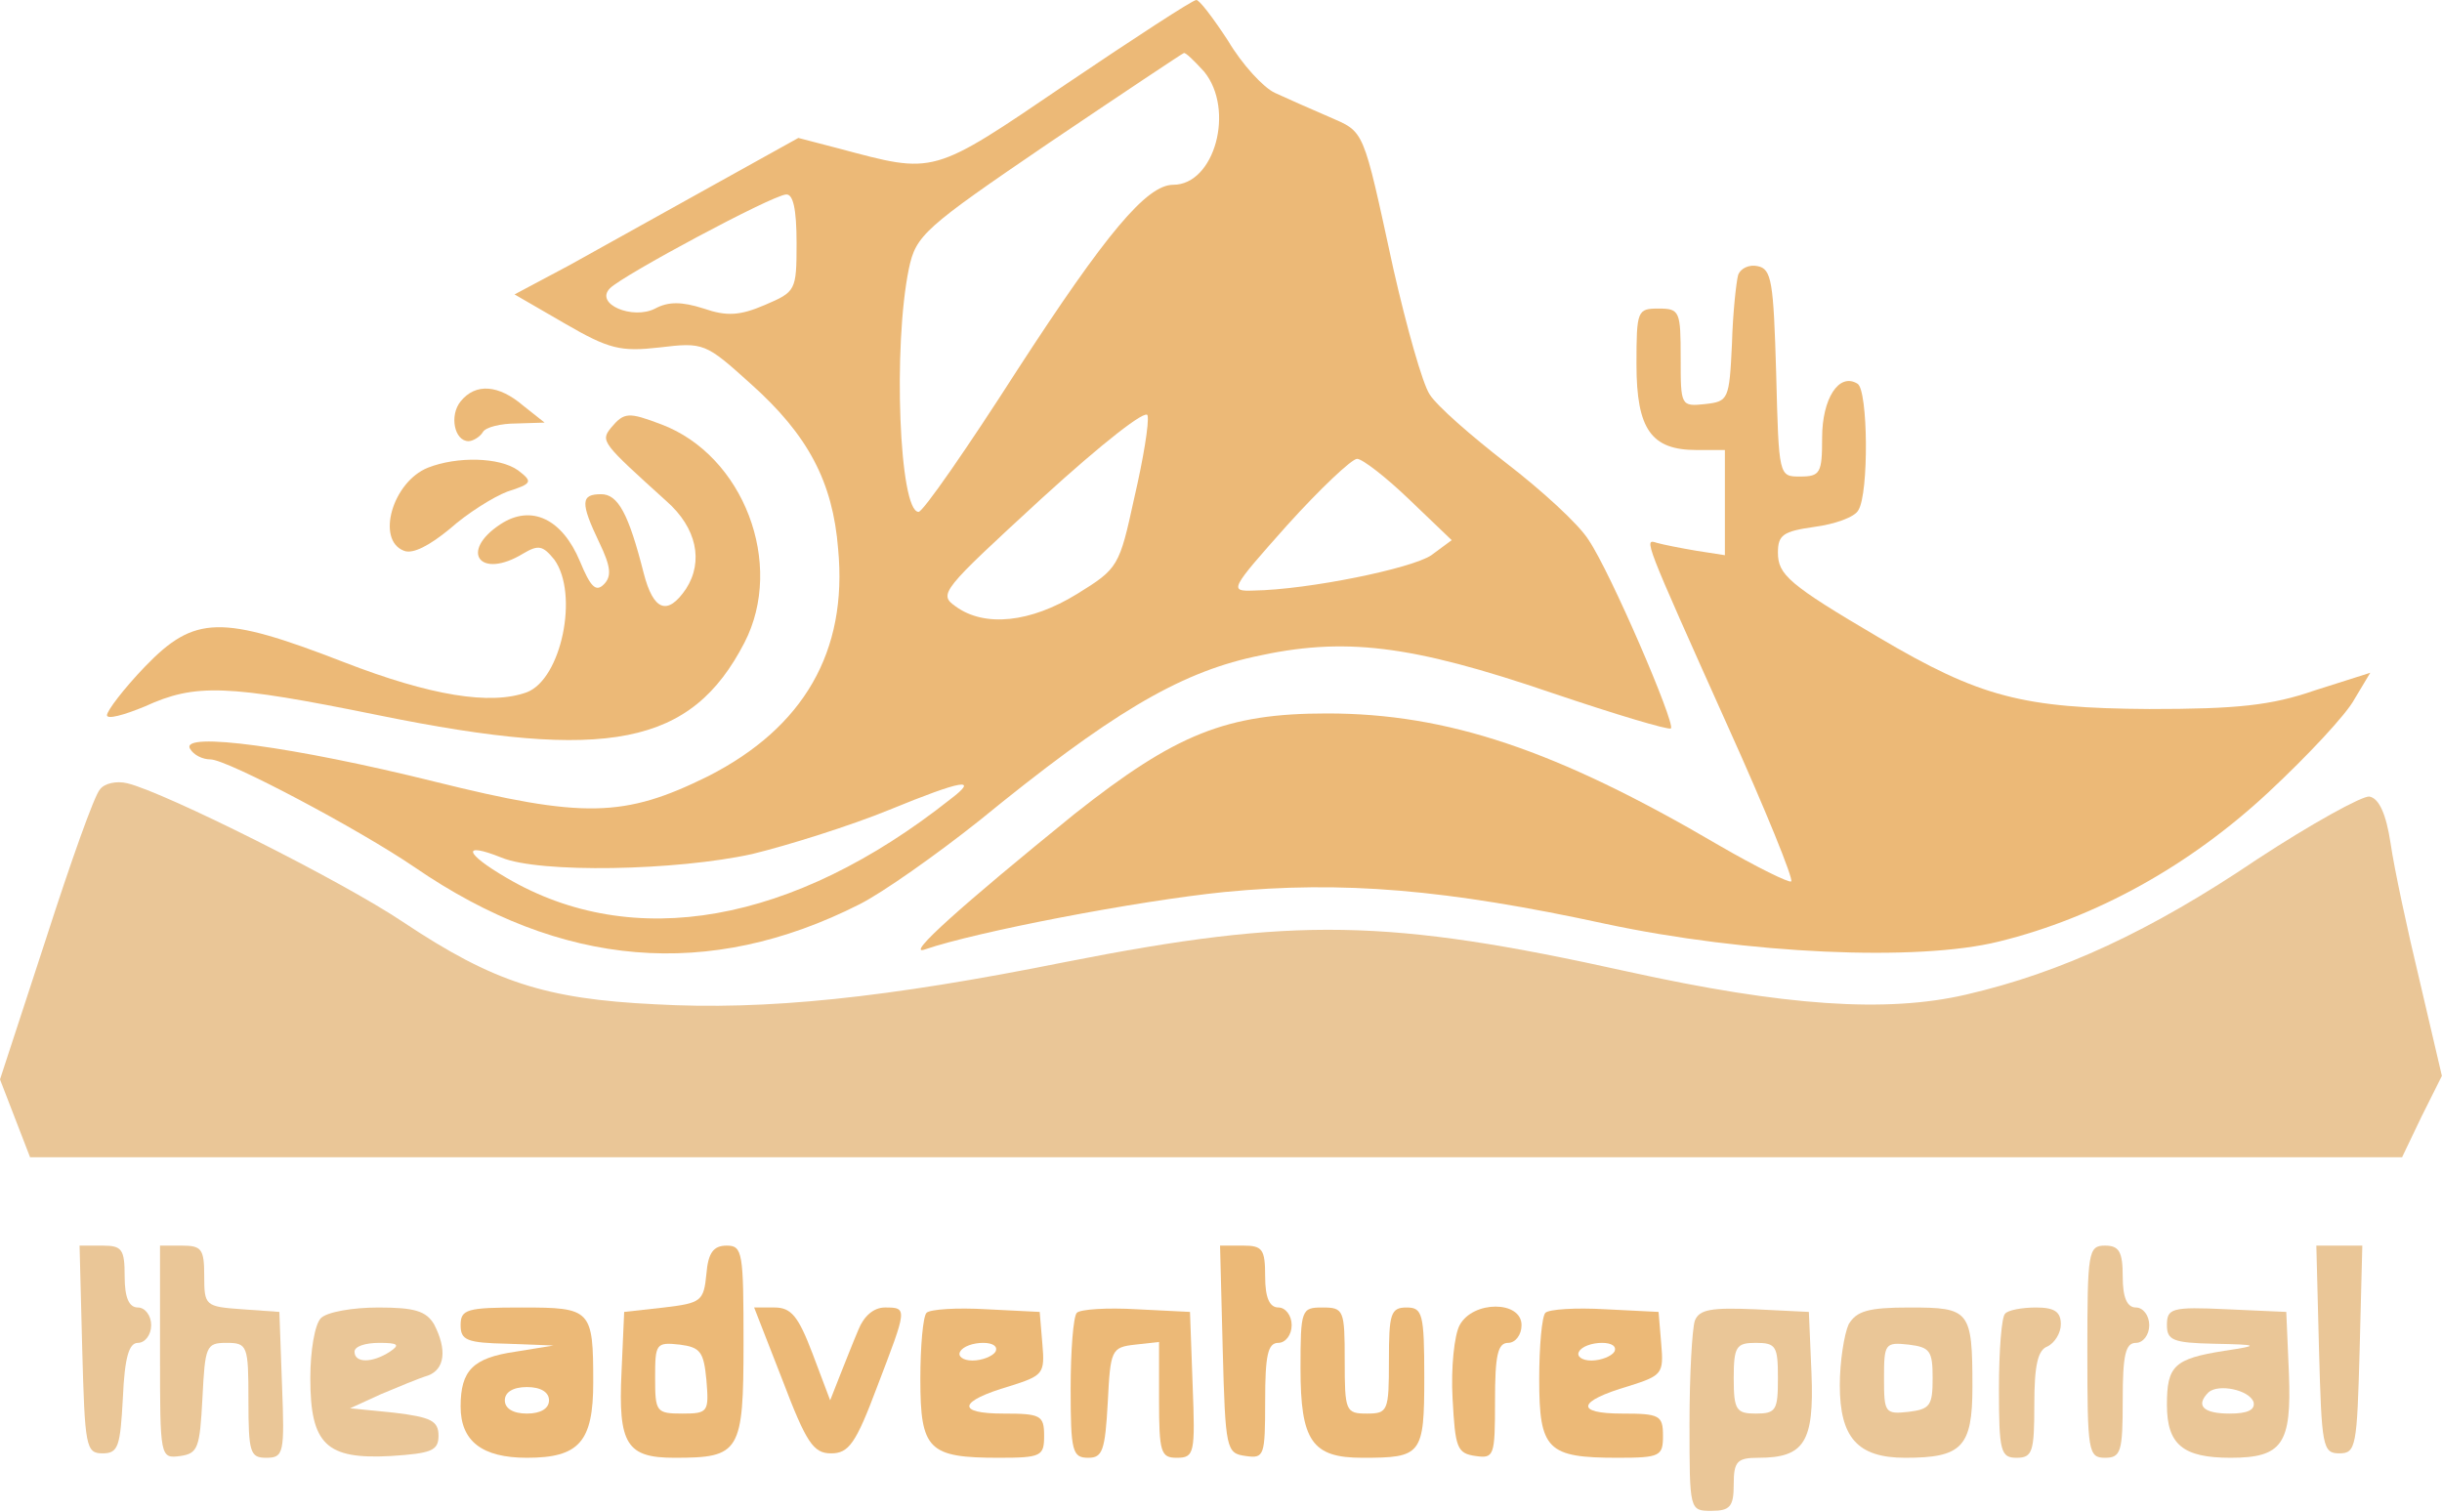
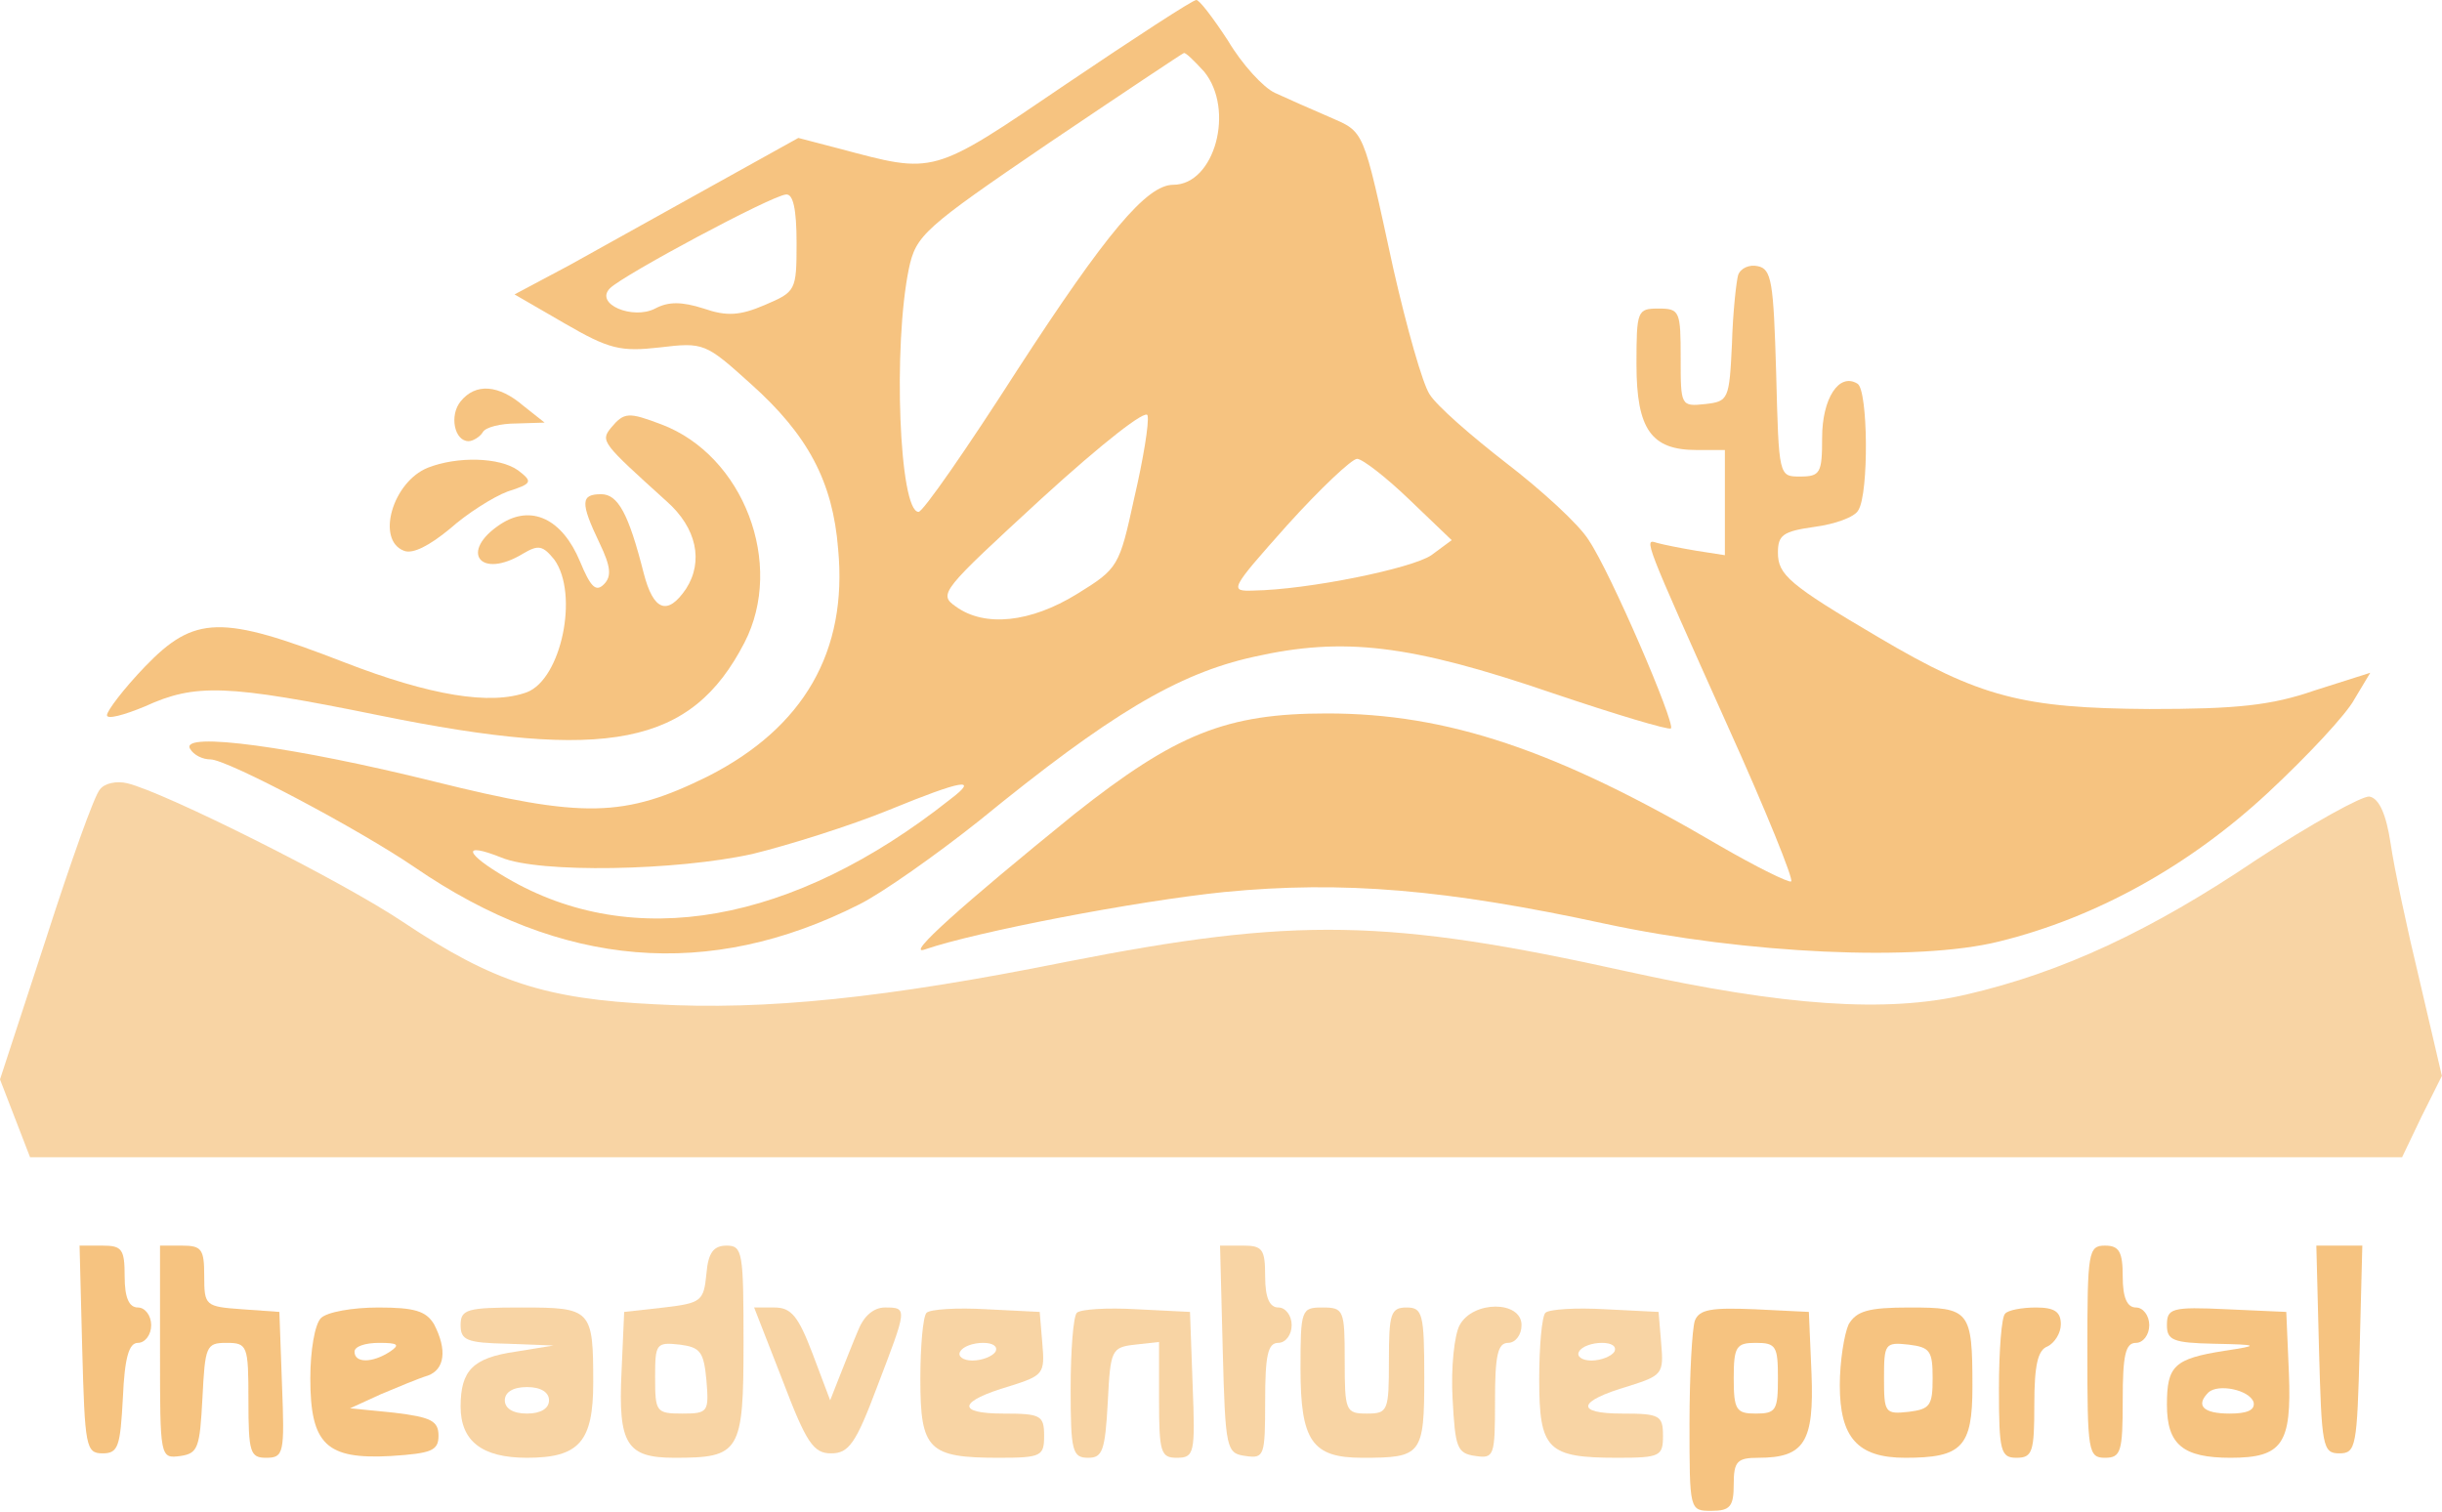
<svg xmlns="http://www.w3.org/2000/svg" width="3774" height="2336" viewBox="0 0 3774 2336" fill="none">
-   <path d="M1647.81 129.845C1438.76 271.938 1445.59 269.205 1296.66 229.583L1233.81 213.188L1098.54 288.333C1024.76 329.321 926.38 383.972 879.924 409.932L795.211 455.019L873.092 500.106C941.409 539.728 959.172 543.827 1019.29 536.996C1087.61 528.798 1090.34 530.164 1160.02 593.013C1248.83 672.257 1287.09 744.67 1295.29 848.507C1310.32 1007 1242 1124.5 1094.44 1199.64C964.637 1263.86 901.786 1265.22 670.875 1207.84C456.36 1154.55 277.37 1129.96 293.766 1157.29C299.231 1166.85 312.894 1173.68 325.191 1173.68C351.152 1173.68 554.736 1281.62 640.815 1340.37C867.627 1496.12 1095.81 1515.25 1328.08 1397.75C1363.61 1379.99 1446.95 1321.24 1513.9 1267.96C1714.76 1104 1819.96 1041.15 1937.47 1015.19C2076.84 983.769 2179.31 996.065 2399.29 1071.21C2496.3 1104 2578.28 1128.59 2582.38 1125.86C2589.21 1117.66 2489.47 885.397 2455.31 834.845C2440.28 810.252 2381.53 756.967 2328.24 715.978C2273.59 673.624 2220.3 627.17 2209.37 609.409C2198.44 593.013 2173.84 505.571 2153.35 415.397C2105.53 195.426 2109.63 204.99 2053.61 180.397C2024.91 168.1 1988.02 151.705 1970.26 143.507C1952.5 135.31 1919.71 99.786 1897.84 62.897C1874.62 27.374 1852.76 -1.318 1848.66 0.048C1843.19 0.048 1753.01 58.798 1647.81 129.845ZM1860.95 110.717C1908.78 169.467 1877.35 285.6 1813.13 285.6C1772.14 285.6 1709.29 360.746 1572.66 571.153C1494.78 692.752 1426.46 791.124 1419.63 791.124C1389.57 791.124 1380 534.263 1404.6 415.397C1415.53 363.478 1427.83 352.548 1620.48 221.385C1733.88 144.874 1828.16 82.025 1829.53 82.025C1832.26 80.659 1845.92 94.321 1860.95 110.717ZM1231.07 375.775C1231.07 449.554 1229.71 450.92 1181.88 471.414C1143.63 487.81 1123.13 489.176 1087.61 476.879C1053.45 465.949 1032.95 465.949 1012.46 476.879C978.3 494.641 918.182 470.048 942.776 445.455C963.271 424.961 1192.82 301.996 1214.68 300.629C1225.61 299.263 1231.07 322.49 1231.07 375.775ZM1753.01 769.263C1729.79 875.833 1728.42 878.565 1664.2 918.188C1593.15 961.909 1522.1 970.106 1477.01 937.315C1449.69 918.188 1455.15 912.723 1609.55 770.629C1703.83 684.554 1772.14 631.269 1773.51 642.199C1776.24 653.129 1766.68 710.513 1753.01 769.263ZM2177.94 771.996L2243.53 834.845L2212.1 858.071C2182.04 878.565 2022.18 911.356 1937.47 912.722C1899.21 914.089 1900.58 911.356 1989.39 811.618C2039.94 755.6 2089.13 709.147 2097.33 709.147C2105.53 709.147 2142.42 737.839 2177.94 771.996ZM1468.82 1235.16C1225.61 1427.81 978.3 1471.53 782.914 1356.76C717.33 1318.51 713.231 1300.75 774.716 1325.34C833.469 1349.93 1045.25 1345.83 1162.76 1319.87C1218.78 1306.21 1314.42 1276.15 1374.54 1251.56C1487.94 1205.11 1513.9 1201.01 1468.82 1235.16Z" fill="#ECB977" />
-   <path d="M2686.22 424.988C2683.49 434.552 2678.02 482.371 2676.66 531.557C2672.56 617.633 2671.19 620.366 2635.67 624.464C2597.41 628.563 2597.41 627.197 2597.41 553.418C2597.41 481.005 2596.04 476.906 2563.25 476.906C2530.46 476.906 2529.09 479.639 2529.09 562.982C2529.09 664.087 2552.32 695.511 2622 695.511H2665.73V777.488V858.098L2622 851.267C2597.41 847.168 2570.08 841.703 2560.52 838.97C2540.02 832.139 2540.02 832.139 2671.19 1124.52C2728.58 1251.59 2772.3 1359.52 2768.2 1362.26C2765.47 1364.99 2714.92 1340.39 2656.16 1306.24C2404.76 1158.68 2236.7 1102.66 2050.88 1102.66C1895.11 1102.66 1817.23 1134.09 1660.1 1258.42C1486.58 1399.14 1397.77 1478.39 1429.19 1467.46C1508.44 1440.13 1757.11 1392.31 1892.38 1378.65C2075.47 1360.89 2235.33 1374.55 2481.27 1427.84C2698.52 1474.29 2963.59 1486.59 3089.29 1455.16C3239.59 1418.27 3384.42 1337.66 3506.02 1224.26C3566.14 1168.24 3626.26 1104.03 3638.56 1080.8L3663.15 1039.81L3577.07 1067.14C3510.12 1090.37 3456.84 1095.83 3321.57 1095.83C3126.18 1094.46 3060.6 1078.07 2903.47 985.162C2764.1 903.185 2747.71 888.156 2747.71 853.999C2747.71 826.674 2755.91 821.209 2803.73 814.377C2835.15 810.278 2866.58 799.348 2872.04 788.418C2888.44 762.459 2887.07 602.604 2870.68 593.04C2841.98 575.278 2816.02 616.267 2816.02 676.383C2816.02 731.034 2813.29 736.499 2781.87 736.499C2749.07 736.499 2749.07 736.499 2744.98 576.645C2740.88 435.918 2738.14 415.424 2716.28 411.325C2703.99 408.592 2690.32 414.057 2686.22 424.988Z" fill="#ECB977" />
-   <path d="M711.862 620.357C694.099 642.218 702.297 681.84 724.159 681.84C730.99 681.84 741.921 675.008 746.02 668.177C750.119 659.979 774.713 654.514 797.941 654.514L841.664 653.148L808.872 627.189C770.614 594.398 735.089 591.665 711.862 620.357Z" fill="#ECB977" />
-   <path d="M944.134 661.352C927.738 681.846 930.471 684.579 1030.21 774.753C1076.67 815.741 1087.6 867.66 1060.27 910.015C1031.58 952.369 1009.72 944.172 994.689 885.422C971.461 793.881 955.065 763.823 929.104 763.823C897.679 763.823 896.312 776.119 926.372 838.968C944.134 875.858 945.501 890.887 933.203 903.183C920.906 915.48 912.708 907.282 896.312 867.66C868.986 802.079 821.164 778.852 773.342 810.276C709.124 852.631 741.916 896.352 808.867 855.363C832.095 841.701 838.926 843.067 856.689 864.927C894.946 918.212 867.619 1049.38 814.332 1069.87C758.312 1090.36 665.401 1075.33 531.501 1023.42C341.58 949.637 300.59 951.003 224.075 1030.25C191.283 1064.4 165.322 1098.56 165.322 1105.39C165.322 1112.22 191.283 1105.39 224.075 1091.73C301.956 1056.21 349.778 1057.57 584.788 1105.39C940.035 1177.81 1068.47 1151.85 1150.45 993.358C1213.3 871.759 1149.08 703.707 1022.02 655.887C971.461 636.759 964.629 636.759 944.134 661.352Z" fill="#ECB977" />
-   <path d="M661.311 722.843C606.658 744.703 580.697 834.878 624.42 851.273C638.083 856.738 664.044 843.075 695.47 817.116C721.43 793.889 762.42 767.93 784.282 759.732C822.539 747.436 823.905 744.703 800.678 726.942C771.985 706.447 706.4 705.081 661.311 722.843Z" fill="#ECB977" />
-   <path d="M154.396 1220.16C146.198 1228.35 109.307 1332.19 71.049 1451.06L0 1668.29L23.228 1728.41L46.455 1788.53H1878.71H3712.34L3742.4 1725.68L3773.82 1662.83L3739.66 1516.64C3720.53 1437.39 3700.04 1341.75 3694.57 1303.5C3687.74 1258.41 3676.81 1233.82 3661.78 1231.09C3650.85 1229.72 3571.6 1273.44 3488.26 1328.09C3324.3 1438.76 3186.3 1502.98 3038.73 1537.13C2915.76 1565.82 2757.27 1554.89 2515.43 1501.61C2145.15 1419.63 2001.68 1416.9 1647.8 1486.58C1369.07 1542.6 1183.25 1561.73 1012.46 1552.16C843.03 1543.96 762.416 1518 623.049 1425.1C527.406 1360.88 254.139 1224.25 196.752 1210.59C180.356 1206.49 161.228 1210.59 154.396 1220.16Z" fill="#EAC697" />
-   <path d="M127.07 2085.01C131.169 2235.3 132.535 2246.23 158.495 2246.23C183.09 2246.23 185.822 2235.3 189.921 2160.15C192.654 2097.31 199.486 2075.45 213.149 2075.45C224.08 2075.45 233.644 2063.15 233.644 2048.12C233.644 2033.09 224.08 2020.79 213.149 2020.79C199.486 2020.79 192.654 2005.77 192.654 1972.97C192.654 1930.62 188.555 1925.15 158.495 1925.15H122.971L127.07 2085.01Z" fill="#EAC697" />
-   <path d="M247.302 2090.48C247.302 2253.06 247.302 2254.43 278.727 2250.33C306.054 2246.23 308.787 2238.03 312.886 2160.16C316.985 2080.91 318.351 2075.45 349.777 2075.45C382.569 2075.45 383.935 2079.55 383.935 2164.25C383.935 2244.86 386.668 2253.06 411.262 2253.06C438.589 2253.06 439.955 2246.23 435.856 2141.03L431.757 2027.63L374.371 2023.53C316.985 2019.43 315.619 2018.06 315.619 1971.61C315.619 1930.62 311.52 1925.16 281.46 1925.16H247.302V2090.48Z" fill="#EAC697" />
-   <path d="M1091.71 1968.88C1087.61 2011.23 1083.51 2013.96 1026.12 2020.8L964.637 2027.63L960.538 2120.53C955.072 2232.57 968.736 2253.06 1042.52 2253.06C1143.63 2253.06 1149.09 2244.86 1149.09 2075.45C1149.09 1936.09 1147.73 1925.16 1123.13 1925.16C1102.64 1925.16 1094.44 1936.09 1091.71 1968.88ZM1091.71 2132.83C1095.81 2182.02 1094.44 2184.75 1054.81 2184.75C1013.82 2184.75 1012.46 2182.02 1012.46 2128.73C1012.46 2076.81 1013.82 2074.08 1050.72 2078.18C1082.14 2082.28 1087.61 2089.11 1091.71 2132.83Z" fill="#ECB977" />
-   <path d="M1889.64 2084.99C1893.74 2240.74 1895.11 2246.21 1925.17 2250.31C1953.86 2254.41 1955.23 2250.31 1955.23 2165.6C1955.23 2094.55 1959.33 2075.42 1975.72 2075.42C1986.65 2075.42 1996.22 2063.13 1996.22 2048.1C1996.22 2033.07 1986.65 2020.77 1975.72 2020.77C1962.06 2020.77 1955.23 2005.74 1955.23 1972.95C1955.23 1930.6 1951.13 1925.13 1921.07 1925.13H1885.54L1889.64 2084.99Z" fill="#ECB977" />
-   <path d="M3225.92 2089.11C3225.92 2243.5 3227.28 2253.06 3253.24 2253.06C3277.84 2253.06 3280.57 2243.5 3280.57 2164.25C3280.57 2094.57 3284.67 2075.45 3301.06 2075.45C3312 2075.45 3321.56 2063.15 3321.56 2048.12C3321.56 2033.09 3312 2020.8 3301.06 2020.8C3287.4 2020.8 3280.57 2005.77 3280.57 1972.98C3280.57 1934.72 3275.1 1925.16 3253.24 1925.16C3227.28 1925.16 3225.92 1934.72 3225.92 2089.11Z" fill="#EAC697" />
-   <path d="M3583.9 2085.01C3588 2235.3 3589.37 2246.23 3615.33 2246.23C3641.29 2246.23 3642.65 2235.3 3646.75 2085.01L3650.85 1925.15H3615.33H3579.8L3583.9 2085.01Z" fill="#EAC697" />
-   <path d="M495.975 2037.2C486.411 2046.77 479.579 2087.76 479.579 2130.11C479.579 2232.58 504.173 2255.81 603.916 2250.34C666.767 2246.25 677.698 2242.15 677.698 2218.92C677.698 2195.69 665.401 2190.23 609.381 2183.4L541.064 2176.57L588.886 2154.7C614.846 2143.77 647.639 2130.11 661.302 2126.01C687.262 2116.45 691.361 2086.39 670.866 2046.77C658.569 2026.27 640.807 2020.81 584.787 2020.81C545.163 2020.81 505.54 2027.64 495.975 2037.2ZM602.549 2089.12C575.223 2106.88 547.896 2106.88 547.896 2089.12C547.896 2080.93 564.292 2075.46 586.153 2075.46C614.846 2075.46 618.945 2078.19 602.549 2089.12Z" fill="#EAC697" />
-   <path d="M711.856 2048.12C711.856 2071.35 721.421 2075.45 784.272 2076.81L855.322 2079.55L796.569 2089.11C730.985 2098.67 711.856 2117.8 711.856 2173.82C711.856 2227.1 744.649 2253.06 814.332 2253.06C894.946 2253.06 916.807 2228.47 916.807 2136.93C916.807 2023.53 914.074 2020.8 806.134 2020.8C721.421 2020.8 711.856 2023.53 711.856 2048.12ZM848.49 2164.25C848.49 2176.55 836.193 2184.75 814.332 2184.75C792.47 2184.75 780.173 2176.55 780.173 2164.25C780.173 2151.96 792.47 2143.76 814.332 2143.76C836.193 2143.76 848.49 2151.96 848.49 2164.25Z" fill="#ECB977" />
-   <path d="M1209.21 2132.83C1246.1 2229.84 1257.03 2246.23 1284.35 2246.23C1311.68 2246.23 1322.61 2231.2 1355.4 2143.76C1401.86 2022.16 1403.23 2020.79 1367.7 2020.79C1349.94 2020.79 1334.91 2034.46 1326.71 2054.95C1318.51 2074.08 1306.22 2105.5 1298.02 2126L1282.99 2164.25L1255.66 2091.84C1233.8 2034.46 1222.87 2020.79 1196.91 2020.79H1165.48L1209.21 2132.83Z" fill="#ECB977" />
-   <path d="M1431.92 2028.99C1426.45 2034.46 1422.35 2080.91 1422.35 2131.46C1422.35 2240.77 1434.65 2253.06 1543.96 2253.06C1609.54 2253.06 1613.64 2250.33 1613.64 2218.91C1613.64 2187.48 1608.17 2184.75 1550.79 2184.75C1477.01 2184.75 1481.1 2165.62 1560.35 2142.39C1612.27 2126 1615.01 2123.27 1610.91 2076.81L1606.81 2027.63L1524.83 2023.53C1478.37 2020.8 1437.38 2023.53 1431.92 2028.99ZM1538.49 2089.11C1534.39 2095.94 1518 2102.77 1502.97 2102.77C1487.94 2102.77 1479.74 2095.94 1483.84 2089.11C1487.94 2080.91 1504.33 2075.45 1519.36 2075.45C1534.39 2075.45 1542.59 2080.91 1538.49 2089.11Z" fill="#ECB977" />
-   <path d="M1664.19 2028.99C1658.73 2034.46 1654.63 2087.74 1654.63 2146.49C1654.63 2243.5 1657.36 2253.06 1681.96 2253.06C1703.82 2253.06 1707.92 2242.13 1712.02 2166.99C1716.11 2086.38 1717.48 2082.28 1754.37 2078.18L1791.26 2074.08V2162.89C1791.26 2244.86 1794 2253.06 1818.59 2253.06C1845.92 2253.06 1847.28 2246.23 1843.18 2141.03L1839.08 2027.63L1757.1 2023.53C1710.65 2020.8 1669.66 2023.53 1664.19 2028.99Z" fill="#ECB977" />
-   <path d="M2009.88 2115.07C2009.88 2227.1 2027.64 2253.06 2105.52 2253.06C2197.06 2253.06 2201.16 2248.96 2201.16 2128.73C2201.16 2030.36 2198.43 2020.8 2173.84 2020.8C2149.24 2020.8 2146.51 2030.36 2146.51 2102.77C2146.51 2180.65 2145.14 2184.75 2112.35 2184.75C2079.56 2184.75 2078.19 2180.65 2078.19 2102.77C2078.19 2024.89 2076.83 2020.8 2044.03 2020.8C2011.24 2020.8 2009.88 2023.53 2009.88 2115.07Z" fill="#ECB977" />
-   <path d="M2255.82 2048.1C2247.63 2063.13 2242.16 2113.68 2244.89 2161.5C2248.99 2238.01 2251.72 2246.21 2280.42 2250.31C2309.11 2254.41 2310.48 2250.31 2310.48 2165.6C2310.48 2094.55 2314.58 2075.42 2330.97 2075.42C2341.9 2075.42 2351.47 2063.13 2351.47 2048.1C2351.47 2009.84 2276.32 2009.84 2255.82 2048.1Z" fill="#ECB977" />
-   <path d="M2388.35 2028.99C2382.89 2034.46 2378.79 2080.91 2378.79 2131.46C2378.79 2240.77 2391.08 2253.06 2500.39 2253.06C2565.98 2253.06 2570.07 2250.33 2570.07 2218.91C2570.07 2187.48 2564.61 2184.75 2507.22 2184.75C2433.44 2184.75 2437.54 2165.62 2516.79 2142.39C2568.71 2126 2571.44 2123.27 2567.34 2076.81L2563.24 2027.63L2481.26 2023.53C2434.81 2020.8 2393.82 2023.53 2388.35 2028.99ZM2494.93 2089.11C2490.83 2095.94 2474.43 2102.77 2459.4 2102.77C2444.37 2102.77 2436.17 2095.94 2440.27 2089.11C2444.37 2080.91 2460.77 2075.45 2475.8 2075.45C2490.83 2075.45 2499.02 2080.91 2494.93 2089.11Z" fill="#ECB977" />
-   <path d="M2619.26 2041.29C2615.16 2053.59 2611.06 2124.63 2611.06 2199.78C2611.06 2335.04 2611.06 2335.04 2645.22 2335.04C2673.92 2335.04 2679.38 2328.21 2679.38 2294.05C2679.38 2258.53 2684.85 2253.06 2717.64 2253.06C2788.69 2253.06 2803.72 2228.47 2799.62 2123.27L2795.52 2027.63L2712.17 2023.53C2645.22 2020.79 2626.09 2023.53 2619.26 2041.29ZM2747.7 2130.1C2747.7 2179.28 2744.97 2184.75 2713.54 2184.75C2683.48 2184.75 2679.38 2179.28 2679.38 2130.1C2679.38 2080.91 2683.48 2075.45 2713.54 2075.45C2744.97 2075.45 2747.7 2080.91 2747.7 2130.1Z" fill="#EAC697" />
-   <path d="M2857.01 2046.75C2850.17 2061.78 2843.34 2104.14 2843.34 2141.03C2843.34 2221.64 2870.67 2253.06 2944.45 2253.06C3031.9 2253.06 3048.29 2236.67 3048.29 2143.76C3048.29 2024.89 3044.19 2020.8 2951.28 2020.8C2887.06 2020.8 2869.3 2026.26 2857.01 2046.75ZM2986.81 2130.1C2986.81 2172.45 2982.71 2177.92 2949.92 2182.02C2913.02 2186.11 2911.66 2183.38 2911.66 2130.1C2911.66 2076.81 2913.02 2074.08 2949.92 2078.18C2982.71 2082.28 2986.81 2087.74 2986.81 2130.1Z" fill="#EAC697" />
-   <path d="M3098.85 2030.36C3093.38 2034.46 3089.28 2087.74 3089.28 2146.49C3089.28 2243.5 3092.01 2253.06 3116.61 2253.06C3141.2 2253.06 3143.94 2243.5 3143.94 2171.09C3143.94 2109.6 3149.4 2086.38 3164.43 2080.91C3175.36 2075.45 3184.93 2060.42 3184.93 2046.75C3184.93 2027.63 3175.36 2020.8 3146.67 2020.8C3124.81 2020.8 3102.95 2024.89 3098.85 2030.36Z" fill="#EAC697" />
-   <path d="M3348.89 2048.12C3348.89 2071.35 3358.45 2075.45 3421.3 2076.81C3492.35 2078.18 3492.35 2079.55 3437.7 2087.74C3359.82 2100.04 3348.89 2110.97 3348.89 2171.09C3348.89 2232.57 3373.48 2253.06 3447.26 2253.06C3527.88 2253.06 3541.54 2231.2 3537.44 2123.27L3533.34 2027.63L3441.8 2023.53C3355.72 2019.43 3348.89 2022.16 3348.89 2048.12ZM3482.79 2166.99C3485.52 2179.28 3473.22 2184.75 3445.9 2184.75C3404.91 2184.75 3392.61 2172.45 3413.1 2151.96C3428.13 2138.3 3475.96 2147.86 3482.79 2166.99Z" fill="#EAC697" />
+   <path d="M1647.81 129.845C1438.76 271.938 1445.59 269.205 1296.66 229.583L1233.81 213.188L1098.54 288.333C1024.76 329.321 926.38 383.972 879.924 409.932L795.211 455.019L873.092 500.106C941.409 539.728 959.172 543.827 1019.29 536.996C1087.61 528.798 1090.34 530.164 1160.02 593.013C1248.83 672.257 1287.09 744.67 1295.29 848.507C1310.32 1007 1242 1124.5 1094.44 1199.64C964.637 1263.86 901.786 1265.22 670.875 1207.84C456.36 1154.55 277.37 1129.96 293.766 1157.29C299.231 1166.85 312.894 1173.68 325.191 1173.68C351.152 1173.68 554.736 1281.62 640.815 1340.37C867.627 1496.12 1095.81 1515.25 1328.08 1397.75C1363.61 1379.99 1446.95 1321.24 1513.9 1267.96C1714.76 1104 1819.96 1041.15 1937.47 1015.19C2076.84 983.769 2179.31 996.065 2399.29 1071.21C2496.3 1104 2578.28 1128.59 2582.38 1125.86C2589.21 1117.66 2489.47 885.397 2455.31 834.845C2440.28 810.252 2381.53 756.967 2328.24 715.978C2273.59 673.624 2220.3 627.17 2209.37 609.409C2198.44 593.013 2173.84 505.571 2153.35 415.397C2105.53 195.426 2109.63 204.99 2053.61 180.397C2024.91 168.1 1988.02 151.705 1970.26 143.507C1952.5 135.31 1919.71 99.786 1897.84 62.897C1874.62 27.374 1852.76 -1.318 1848.66 0.048C1843.19 0.048 1753.01 58.798 1647.81 129.845ZM1860.95 110.717C1908.78 169.467 1877.35 285.6 1813.13 285.6C1772.14 285.6 1709.29 360.746 1572.66 571.153C1494.78 692.752 1426.46 791.124 1419.63 791.124C1389.57 791.124 1380 534.263 1404.6 415.397C1415.53 363.478 1427.83 352.548 1620.48 221.385C1733.88 144.874 1828.16 82.025 1829.53 82.025C1832.26 80.659 1845.92 94.321 1860.95 110.717ZM1231.07 375.775C1231.07 449.554 1229.71 450.92 1181.88 471.414C1143.63 487.81 1123.13 489.176 1087.61 476.879C1053.45 465.949 1032.95 465.949 1012.46 476.879C978.3 494.641 918.182 470.048 942.776 445.455C963.271 424.961 1192.82 301.996 1214.68 300.629C1225.61 299.263 1231.07 322.49 1231.07 375.775ZM1753.01 769.263C1729.79 875.833 1728.42 878.565 1664.2 918.188C1593.15 961.909 1522.1 970.106 1477.01 937.315C1449.69 918.188 1455.15 912.723 1609.55 770.629C1703.83 684.554 1772.14 631.269 1773.51 642.199C1776.24 653.129 1766.68 710.513 1753.01 769.263ZM2177.94 771.996L2243.53 834.845L2212.1 858.071C2182.04 878.565 2022.18 911.356 1937.47 912.722C1899.21 914.089 1900.58 911.356 1989.39 811.618C2039.94 755.6 2089.13 709.147 2097.33 709.147C2105.53 709.147 2142.42 737.839 2177.94 771.996ZM1468.82 1235.16C1225.61 1427.81 978.3 1471.53 782.914 1356.76C717.33 1318.51 713.231 1300.75 774.716 1325.34C833.469 1349.93 1045.25 1345.83 1162.76 1319.87C1218.78 1306.21 1314.42 1276.15 1374.54 1251.56C1487.94 1205.11 1513.9 1201.01 1468.82 1235.16Z" fill="#F1A037" fill-opacity="0.63" />
+   <path d="M2686.22 424.988C2683.49 434.552 2678.02 482.371 2676.66 531.557C2672.56 617.633 2671.19 620.366 2635.67 624.464C2597.41 628.563 2597.41 627.197 2597.41 553.418C2597.41 481.005 2596.04 476.906 2563.25 476.906C2530.46 476.906 2529.09 479.639 2529.09 562.982C2529.09 664.087 2552.32 695.511 2622 695.511H2665.73V777.488V858.098L2622 851.267C2597.41 847.168 2570.08 841.703 2560.52 838.97C2540.02 832.139 2540.02 832.139 2671.19 1124.52C2728.58 1251.59 2772.3 1359.52 2768.2 1362.26C2765.47 1364.99 2714.92 1340.39 2656.16 1306.24C2404.76 1158.68 2236.7 1102.66 2050.88 1102.66C1895.11 1102.66 1817.23 1134.09 1660.1 1258.42C1486.58 1399.14 1397.77 1478.39 1429.19 1467.46C1508.44 1440.13 1757.11 1392.31 1892.38 1378.65C2075.47 1360.89 2235.33 1374.55 2481.27 1427.84C2698.52 1474.29 2963.59 1486.59 3089.29 1455.16C3239.59 1418.27 3384.42 1337.66 3506.02 1224.26C3566.14 1168.24 3626.26 1104.03 3638.56 1080.8L3663.15 1039.81L3577.07 1067.14C3510.12 1090.37 3456.84 1095.83 3321.57 1095.83C3126.18 1094.46 3060.6 1078.07 2903.47 985.162C2764.1 903.185 2747.71 888.156 2747.71 853.999C2747.71 826.674 2755.91 821.209 2803.73 814.377C2835.15 810.278 2866.58 799.348 2872.04 788.418C2888.44 762.459 2887.07 602.604 2870.68 593.04C2841.98 575.278 2816.02 616.267 2816.02 676.383C2816.02 731.034 2813.29 736.499 2781.87 736.499C2749.07 736.499 2749.07 736.499 2744.98 576.645C2740.88 435.918 2738.14 415.424 2716.28 411.325C2703.99 408.592 2690.32 414.057 2686.22 424.988Z" fill="#F1A037" fill-opacity="0.63" />
+   <path d="M711.862 620.357C694.099 642.218 702.297 681.84 724.159 681.84C730.99 681.84 741.921 675.008 746.02 668.177C750.119 659.979 774.713 654.514 797.941 654.514L841.664 653.148L808.872 627.189C770.614 594.398 735.089 591.665 711.862 620.357Z" fill="#F1A037" fill-opacity="0.63" />
+   <path d="M944.134 661.352C927.738 681.846 930.471 684.579 1030.21 774.753C1076.67 815.741 1087.6 867.66 1060.27 910.015C1031.58 952.369 1009.72 944.172 994.689 885.422C971.461 793.881 955.065 763.823 929.104 763.823C897.679 763.823 896.312 776.119 926.372 838.968C944.134 875.858 945.501 890.887 933.203 903.183C920.906 915.48 912.708 907.282 896.312 867.66C868.986 802.079 821.164 778.852 773.342 810.276C709.124 852.631 741.916 896.352 808.867 855.363C832.095 841.701 838.926 843.067 856.689 864.927C894.946 918.212 867.619 1049.38 814.332 1069.87C758.312 1090.36 665.401 1075.33 531.501 1023.42C341.58 949.637 300.59 951.003 224.075 1030.25C191.283 1064.4 165.322 1098.56 165.322 1105.39C165.322 1112.22 191.283 1105.39 224.075 1091.73C301.956 1056.21 349.778 1057.57 584.788 1105.39C940.035 1177.81 1068.47 1151.85 1150.45 993.358C1213.3 871.759 1149.08 703.707 1022.02 655.887C971.461 636.759 964.629 636.759 944.134 661.352Z" fill="#F1A037" fill-opacity="0.63" />
+   <path d="M661.311 722.843C606.658 744.703 580.697 834.878 624.42 851.273C638.083 856.738 664.044 843.075 695.47 817.116C721.43 793.889 762.42 767.93 784.282 759.732C822.539 747.436 823.905 744.703 800.678 726.942C771.985 706.447 706.4 705.081 661.311 722.843Z" fill="#F1A037" fill-opacity="0.63" />
+   <path d="M154.396 1220.16C146.198 1228.35 109.307 1332.19 71.049 1451.06L0 1668.29L23.228 1728.41L46.455 1788.53H1878.71H3712.34L3742.4 1725.68L3773.82 1662.83L3739.66 1516.64C3720.53 1437.39 3700.04 1341.75 3694.57 1303.5C3687.74 1258.41 3676.81 1233.82 3661.78 1231.09C3650.85 1229.72 3571.6 1273.44 3488.26 1328.09C3324.3 1438.76 3186.3 1502.98 3038.73 1537.13C2915.76 1565.82 2757.27 1554.89 2515.43 1501.61C2145.15 1419.63 2001.68 1416.9 1647.8 1486.58C1369.07 1542.6 1183.25 1561.73 1012.46 1552.16C843.03 1543.96 762.416 1518 623.049 1425.1C527.406 1360.88 254.139 1224.25 196.752 1210.59C180.356 1206.49 161.228 1210.59 154.396 1220.16Z" fill="#F1A037" fill-opacity="0.45" />
+   <path d="M127.07 2085.01C131.169 2235.3 132.535 2246.23 158.495 2246.23C183.09 2246.23 185.822 2235.3 189.921 2160.15C192.654 2097.31 199.486 2075.45 213.149 2075.45C224.08 2075.45 233.644 2063.15 233.644 2048.12C233.644 2033.09 224.08 2020.79 213.149 2020.79C199.486 2020.79 192.654 2005.77 192.654 1972.97C192.654 1930.62 188.555 1925.15 158.495 1925.15H122.971L127.07 2085.01Z" fill="#F1A037" fill-opacity="0.63" />
+   <path d="M247.302 2090.48C247.302 2253.06 247.302 2254.43 278.727 2250.33C306.054 2246.23 308.787 2238.03 312.886 2160.16C316.985 2080.91 318.351 2075.45 349.777 2075.45C382.569 2075.45 383.935 2079.55 383.935 2164.25C383.935 2244.86 386.668 2253.06 411.262 2253.06C438.589 2253.06 439.955 2246.23 435.856 2141.03L431.757 2027.63L374.371 2023.53C316.985 2019.43 315.619 2018.06 315.619 1971.61C315.619 1930.62 311.52 1925.16 281.46 1925.16H247.302V2090.48Z" fill="#F1A037" fill-opacity="0.63" />
+   <path d="M1091.71 1968.88C1087.61 2011.23 1083.51 2013.96 1026.12 2020.8L964.637 2027.63L960.538 2120.53C955.072 2232.57 968.736 2253.06 1042.52 2253.06C1143.63 2253.06 1149.09 2244.86 1149.09 2075.45C1149.09 1936.09 1147.73 1925.16 1123.13 1925.16C1102.64 1925.16 1094.44 1936.09 1091.71 1968.88ZM1091.71 2132.83C1095.81 2182.02 1094.44 2184.75 1054.81 2184.75C1013.82 2184.75 1012.46 2182.02 1012.46 2128.73C1012.46 2076.81 1013.82 2074.08 1050.72 2078.18C1082.14 2082.28 1087.61 2089.11 1091.71 2132.83Z" fill="#F1A037" fill-opacity="0.45" />
+   <path d="M1889.64 2084.99C1893.74 2240.74 1895.11 2246.21 1925.17 2250.31C1953.86 2254.41 1955.23 2250.31 1955.23 2165.6C1955.23 2094.55 1959.33 2075.42 1975.72 2075.42C1986.65 2075.42 1996.22 2063.13 1996.22 2048.1C1996.22 2033.07 1986.65 2020.77 1975.72 2020.77C1962.06 2020.77 1955.23 2005.74 1955.23 1972.95C1955.23 1930.6 1951.13 1925.13 1921.07 1925.13H1885.54L1889.64 2084.99Z" fill="#F1A037" fill-opacity="0.45" />
+   <path d="M3225.92 2089.11C3225.92 2243.5 3227.28 2253.06 3253.24 2253.06C3277.84 2253.06 3280.57 2243.5 3280.57 2164.25C3280.57 2094.57 3284.67 2075.45 3301.06 2075.45C3312 2075.45 3321.56 2063.15 3321.56 2048.12C3321.56 2033.09 3312 2020.8 3301.06 2020.8C3287.4 2020.8 3280.57 2005.77 3280.57 1972.98C3280.57 1934.72 3275.1 1925.16 3253.24 1925.16C3227.28 1925.16 3225.92 1934.72 3225.92 2089.11Z" fill="#F1A037" fill-opacity="0.63" />
+   <path d="M3583.9 2085.01C3588 2235.3 3589.37 2246.23 3615.33 2246.23C3641.29 2246.23 3642.65 2235.3 3646.75 2085.01L3650.85 1925.15H3615.33H3579.8L3583.9 2085.01Z" fill="#F1A037" fill-opacity="0.63" />
+   <path d="M495.975 2037.2C486.411 2046.77 479.579 2087.76 479.579 2130.11C479.579 2232.58 504.173 2255.81 603.916 2250.34C666.767 2246.25 677.698 2242.15 677.698 2218.92C677.698 2195.69 665.401 2190.23 609.381 2183.4L541.064 2176.57L588.886 2154.7C614.846 2143.77 647.639 2130.11 661.302 2126.01C687.262 2116.45 691.361 2086.39 670.866 2046.77C658.569 2026.27 640.807 2020.81 584.787 2020.81C545.163 2020.81 505.54 2027.64 495.975 2037.2ZM602.549 2089.12C575.223 2106.88 547.896 2106.88 547.896 2089.12C547.896 2080.93 564.292 2075.46 586.153 2075.46C614.846 2075.46 618.945 2078.19 602.549 2089.12Z" fill="#F1A037" fill-opacity="0.63" />
+   <path d="M711.856 2048.12C711.856 2071.35 721.421 2075.45 784.272 2076.81L855.322 2079.55L796.569 2089.11C730.985 2098.67 711.856 2117.8 711.856 2173.82C711.856 2227.1 744.649 2253.06 814.332 2253.06C894.946 2253.06 916.807 2228.47 916.807 2136.93C916.807 2023.53 914.074 2020.8 806.134 2020.8C721.421 2020.8 711.856 2023.53 711.856 2048.12ZM848.49 2164.25C848.49 2176.55 836.193 2184.75 814.332 2184.75C792.47 2184.75 780.173 2176.55 780.173 2164.25C780.173 2151.96 792.47 2143.76 814.332 2143.76C836.193 2143.76 848.49 2151.96 848.49 2164.25Z" fill="#F1A037" fill-opacity="0.45" />
+   <path d="M1209.21 2132.83C1246.1 2229.84 1257.03 2246.23 1284.35 2246.23C1311.68 2246.23 1322.61 2231.2 1355.4 2143.76C1401.86 2022.16 1403.23 2020.79 1367.7 2020.79C1349.94 2020.79 1334.91 2034.46 1326.71 2054.95C1318.51 2074.08 1306.22 2105.5 1298.02 2126L1282.99 2164.25L1255.66 2091.84C1233.8 2034.46 1222.87 2020.79 1196.91 2020.79H1165.48L1209.21 2132.83Z" fill="#F1A037" fill-opacity="0.45" />
+   <path d="M1431.92 2028.99C1426.45 2034.46 1422.35 2080.91 1422.35 2131.46C1422.35 2240.77 1434.65 2253.06 1543.96 2253.06C1609.54 2253.06 1613.64 2250.33 1613.64 2218.91C1613.64 2187.48 1608.17 2184.75 1550.79 2184.75C1477.01 2184.75 1481.1 2165.62 1560.35 2142.39C1612.27 2126 1615.01 2123.27 1610.91 2076.81L1606.81 2027.63L1524.83 2023.53C1478.37 2020.8 1437.38 2023.53 1431.92 2028.99ZM1538.49 2089.11C1534.39 2095.94 1518 2102.77 1502.97 2102.77C1487.94 2102.77 1479.74 2095.94 1483.84 2089.11C1487.94 2080.91 1504.33 2075.45 1519.36 2075.45C1534.39 2075.45 1542.59 2080.91 1538.49 2089.11Z" fill="#F1A037" fill-opacity="0.45" />
+   <path d="M1664.19 2028.99C1658.73 2034.46 1654.63 2087.74 1654.63 2146.49C1654.63 2243.5 1657.36 2253.06 1681.96 2253.06C1703.82 2253.06 1707.92 2242.13 1712.02 2166.99C1716.11 2086.38 1717.48 2082.28 1754.37 2078.18L1791.26 2074.08V2162.89C1791.26 2244.86 1794 2253.06 1818.59 2253.06C1845.92 2253.06 1847.28 2246.23 1843.18 2141.03L1839.08 2027.63L1757.1 2023.53C1710.65 2020.8 1669.66 2023.53 1664.19 2028.99Z" fill="#F1A037" fill-opacity="0.45" />
+   <path d="M2009.88 2115.07C2009.88 2227.1 2027.64 2253.06 2105.52 2253.06C2197.06 2253.06 2201.16 2248.96 2201.16 2128.73C2201.16 2030.36 2198.43 2020.8 2173.84 2020.8C2149.24 2020.8 2146.51 2030.36 2146.51 2102.77C2146.51 2180.65 2145.14 2184.75 2112.35 2184.75C2079.56 2184.75 2078.19 2180.65 2078.19 2102.77C2078.19 2024.89 2076.83 2020.8 2044.03 2020.8C2011.24 2020.8 2009.88 2023.53 2009.88 2115.07Z" fill="#F1A037" fill-opacity="0.45" />
+   <path d="M2255.82 2048.1C2247.63 2063.13 2242.16 2113.68 2244.89 2161.5C2248.99 2238.01 2251.72 2246.21 2280.42 2250.31C2309.11 2254.41 2310.48 2250.31 2310.48 2165.6C2310.48 2094.55 2314.58 2075.42 2330.97 2075.42C2341.9 2075.42 2351.47 2063.13 2351.47 2048.1C2351.47 2009.84 2276.32 2009.84 2255.82 2048.1Z" fill="#F1A037" fill-opacity="0.45" />
+   <path d="M2388.35 2028.99C2382.89 2034.46 2378.79 2080.91 2378.79 2131.46C2378.79 2240.77 2391.08 2253.06 2500.39 2253.06C2565.98 2253.06 2570.07 2250.33 2570.07 2218.91C2570.07 2187.48 2564.61 2184.75 2507.22 2184.75C2433.44 2184.75 2437.54 2165.62 2516.79 2142.39C2568.71 2126 2571.44 2123.27 2567.34 2076.81L2563.24 2027.63L2481.26 2023.53C2434.81 2020.8 2393.82 2023.53 2388.35 2028.99ZM2494.93 2089.11C2490.83 2095.94 2474.43 2102.77 2459.4 2102.77C2444.37 2102.77 2436.17 2095.94 2440.27 2089.11C2444.37 2080.91 2460.77 2075.45 2475.8 2075.45C2490.83 2075.45 2499.02 2080.91 2494.93 2089.11Z" fill="#F1A037" fill-opacity="0.45" />
+   <path d="M2619.26 2041.29C2615.16 2053.59 2611.06 2124.63 2611.06 2199.78C2611.06 2335.04 2611.06 2335.04 2645.22 2335.04C2673.92 2335.04 2679.38 2328.21 2679.38 2294.05C2679.38 2258.53 2684.85 2253.06 2717.64 2253.06C2788.69 2253.06 2803.72 2228.47 2799.62 2123.27L2795.52 2027.63L2712.17 2023.53C2645.22 2020.79 2626.09 2023.53 2619.26 2041.29ZM2747.7 2130.1C2747.7 2179.28 2744.97 2184.75 2713.54 2184.75C2683.48 2184.75 2679.38 2179.28 2679.38 2130.1C2679.38 2080.91 2683.48 2075.45 2713.54 2075.45C2744.97 2075.45 2747.7 2080.91 2747.7 2130.1Z" fill="#F1A037" fill-opacity="0.63" />
+   <path d="M2857.01 2046.75C2850.17 2061.78 2843.34 2104.14 2843.34 2141.03C2843.34 2221.64 2870.67 2253.06 2944.45 2253.06C3031.9 2253.06 3048.29 2236.67 3048.29 2143.76C3048.29 2024.89 3044.19 2020.8 2951.28 2020.8C2887.06 2020.8 2869.3 2026.26 2857.01 2046.75ZM2986.81 2130.1C2986.81 2172.45 2982.71 2177.92 2949.92 2182.02C2913.02 2186.11 2911.66 2183.38 2911.66 2130.1C2911.66 2076.81 2913.02 2074.08 2949.92 2078.18C2982.71 2082.28 2986.81 2087.74 2986.81 2130.1Z" fill="#F1A037" fill-opacity="0.63" />
+   <path d="M3098.85 2030.36C3093.38 2034.46 3089.28 2087.74 3089.28 2146.49C3089.28 2243.5 3092.01 2253.06 3116.61 2253.06C3141.2 2253.06 3143.94 2243.5 3143.94 2171.09C3143.94 2109.6 3149.4 2086.38 3164.43 2080.91C3175.36 2075.45 3184.93 2060.42 3184.93 2046.75C3184.93 2027.63 3175.36 2020.8 3146.67 2020.8C3124.81 2020.8 3102.95 2024.89 3098.85 2030.36Z" fill="#F1A037" fill-opacity="0.63" />
+   <path d="M3348.89 2048.12C3348.89 2071.35 3358.45 2075.45 3421.3 2076.81C3492.35 2078.18 3492.35 2079.55 3437.7 2087.74C3359.82 2100.04 3348.89 2110.97 3348.89 2171.09C3348.89 2232.57 3373.48 2253.06 3447.26 2253.06C3527.88 2253.06 3541.54 2231.2 3537.44 2123.27L3533.34 2027.63L3441.8 2023.53C3355.72 2019.43 3348.89 2022.16 3348.89 2048.12ZM3482.79 2166.99C3485.52 2179.28 3473.22 2184.75 3445.9 2184.75C3404.91 2184.75 3392.61 2172.45 3413.1 2151.96C3428.13 2138.3 3475.96 2147.86 3482.79 2166.99Z" fill="#F1A037" fill-opacity="0.63" />
</svg>
